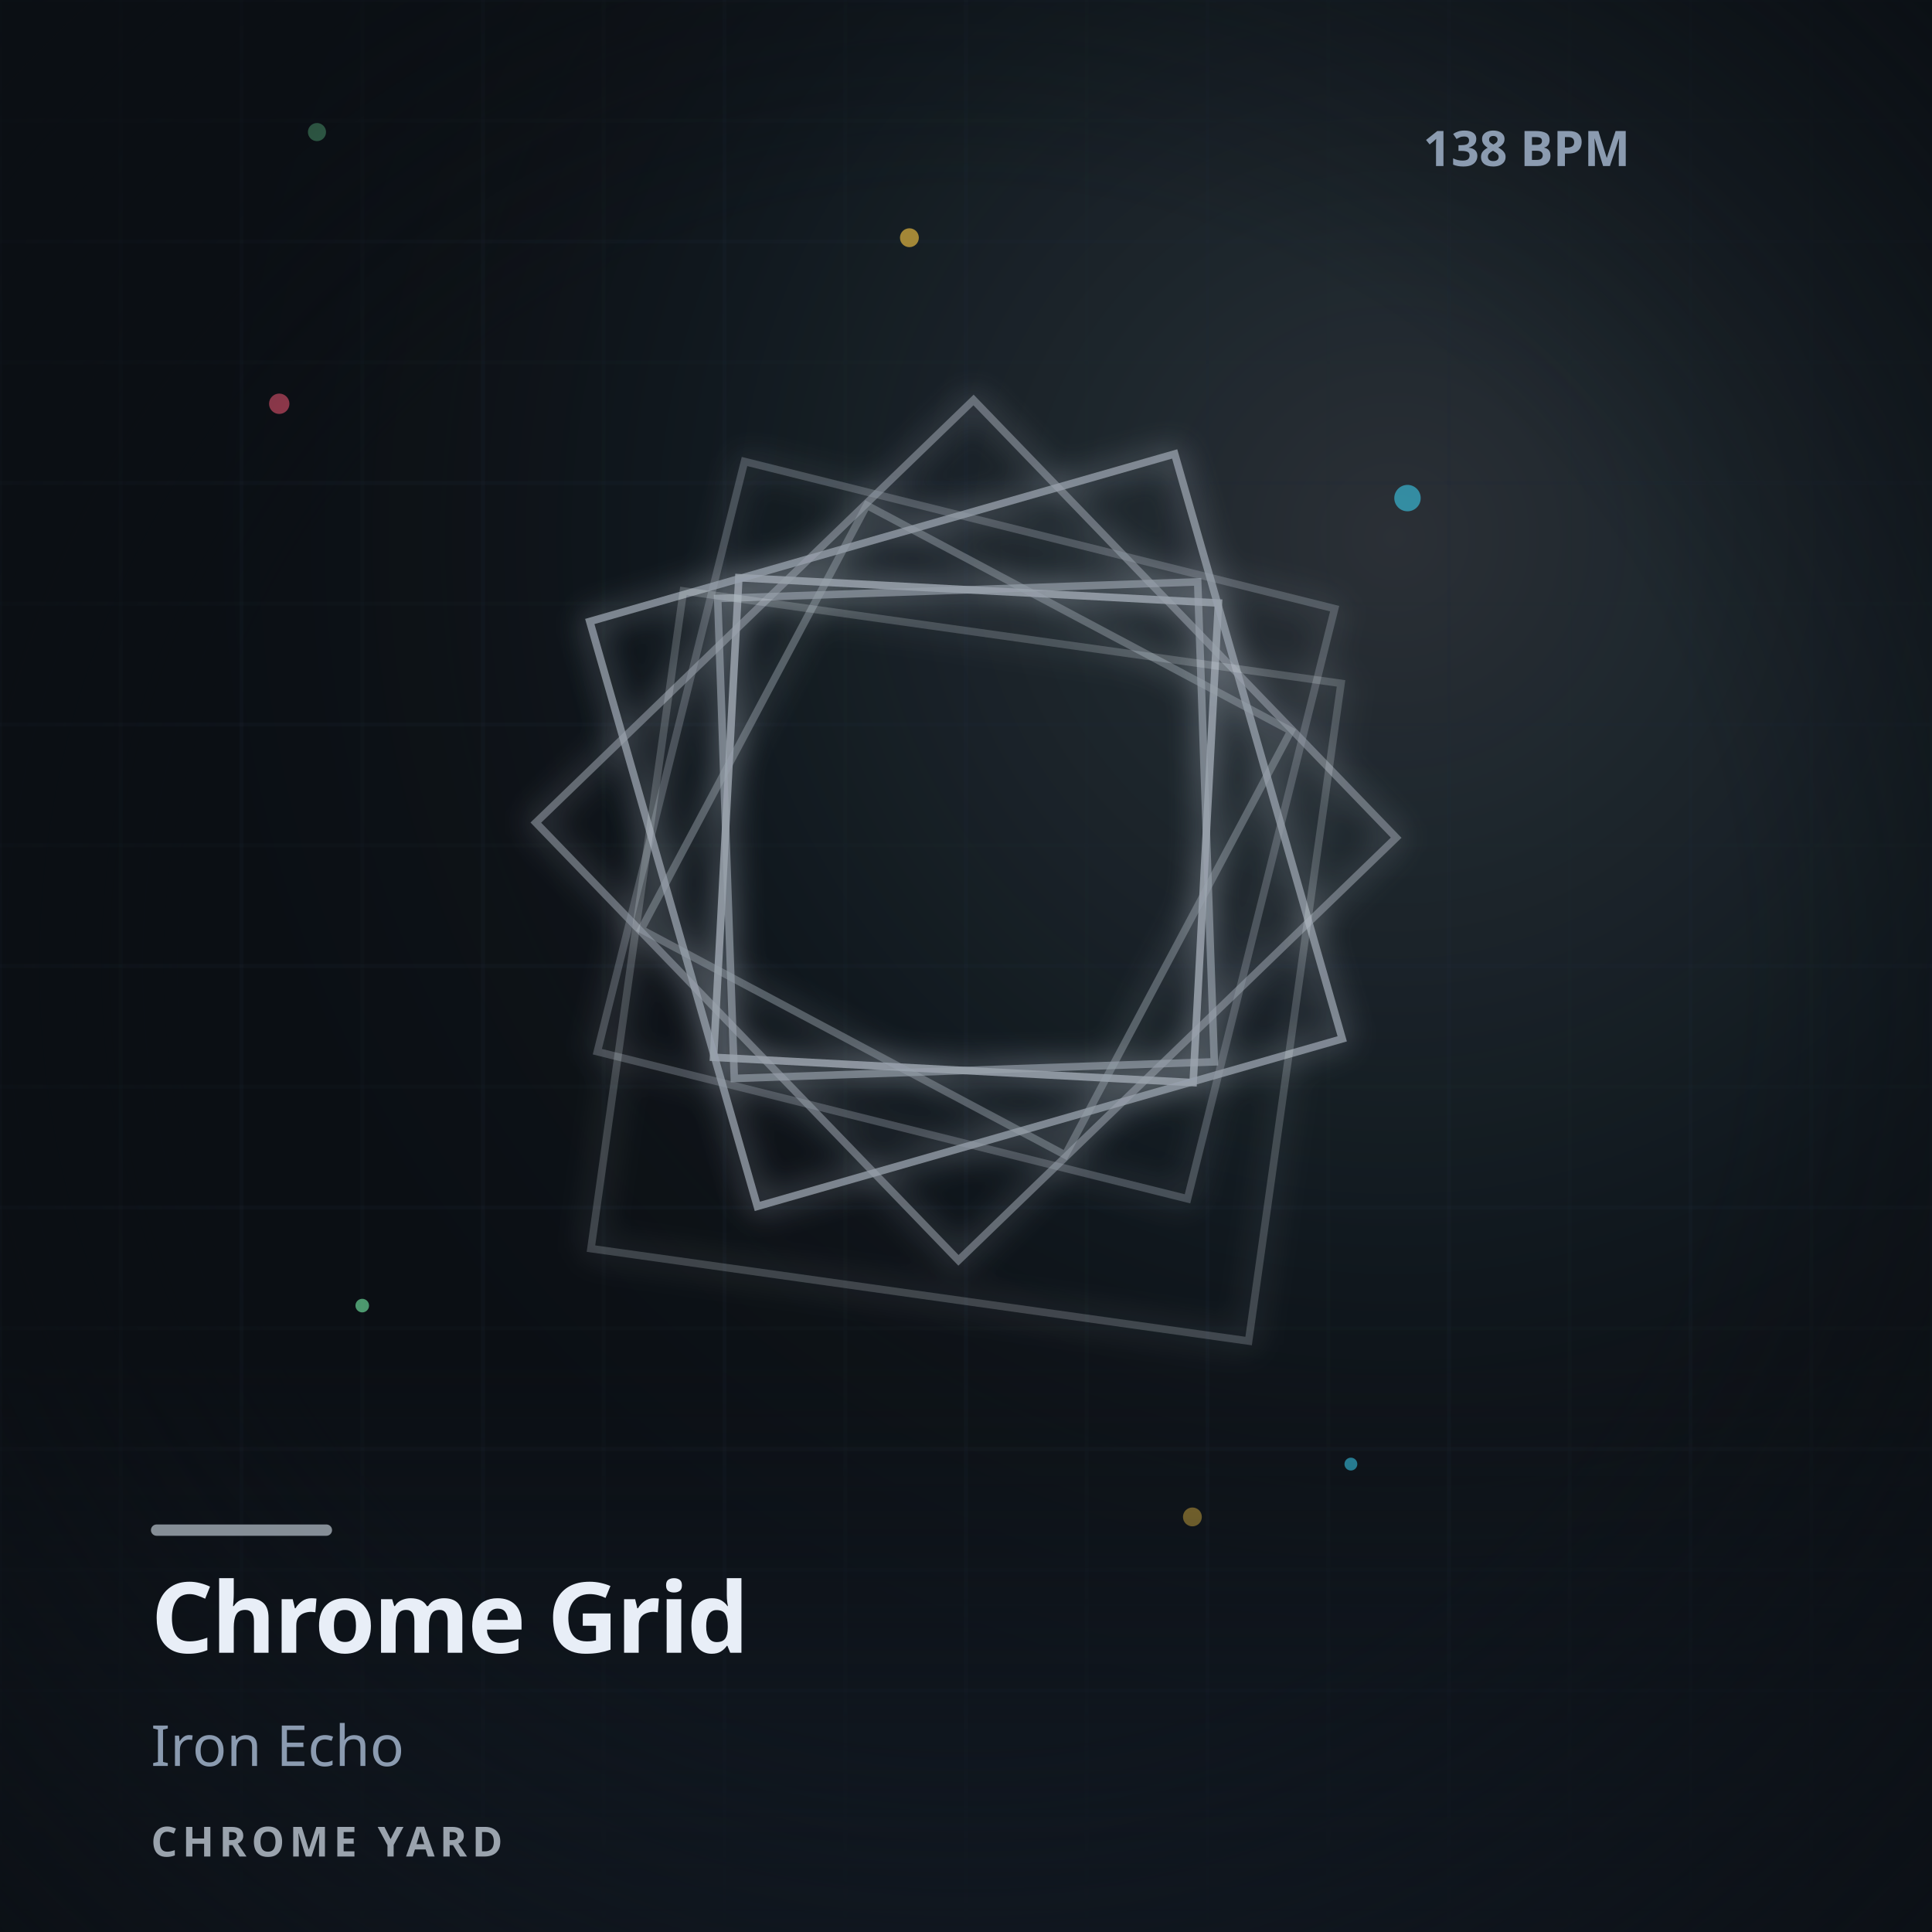
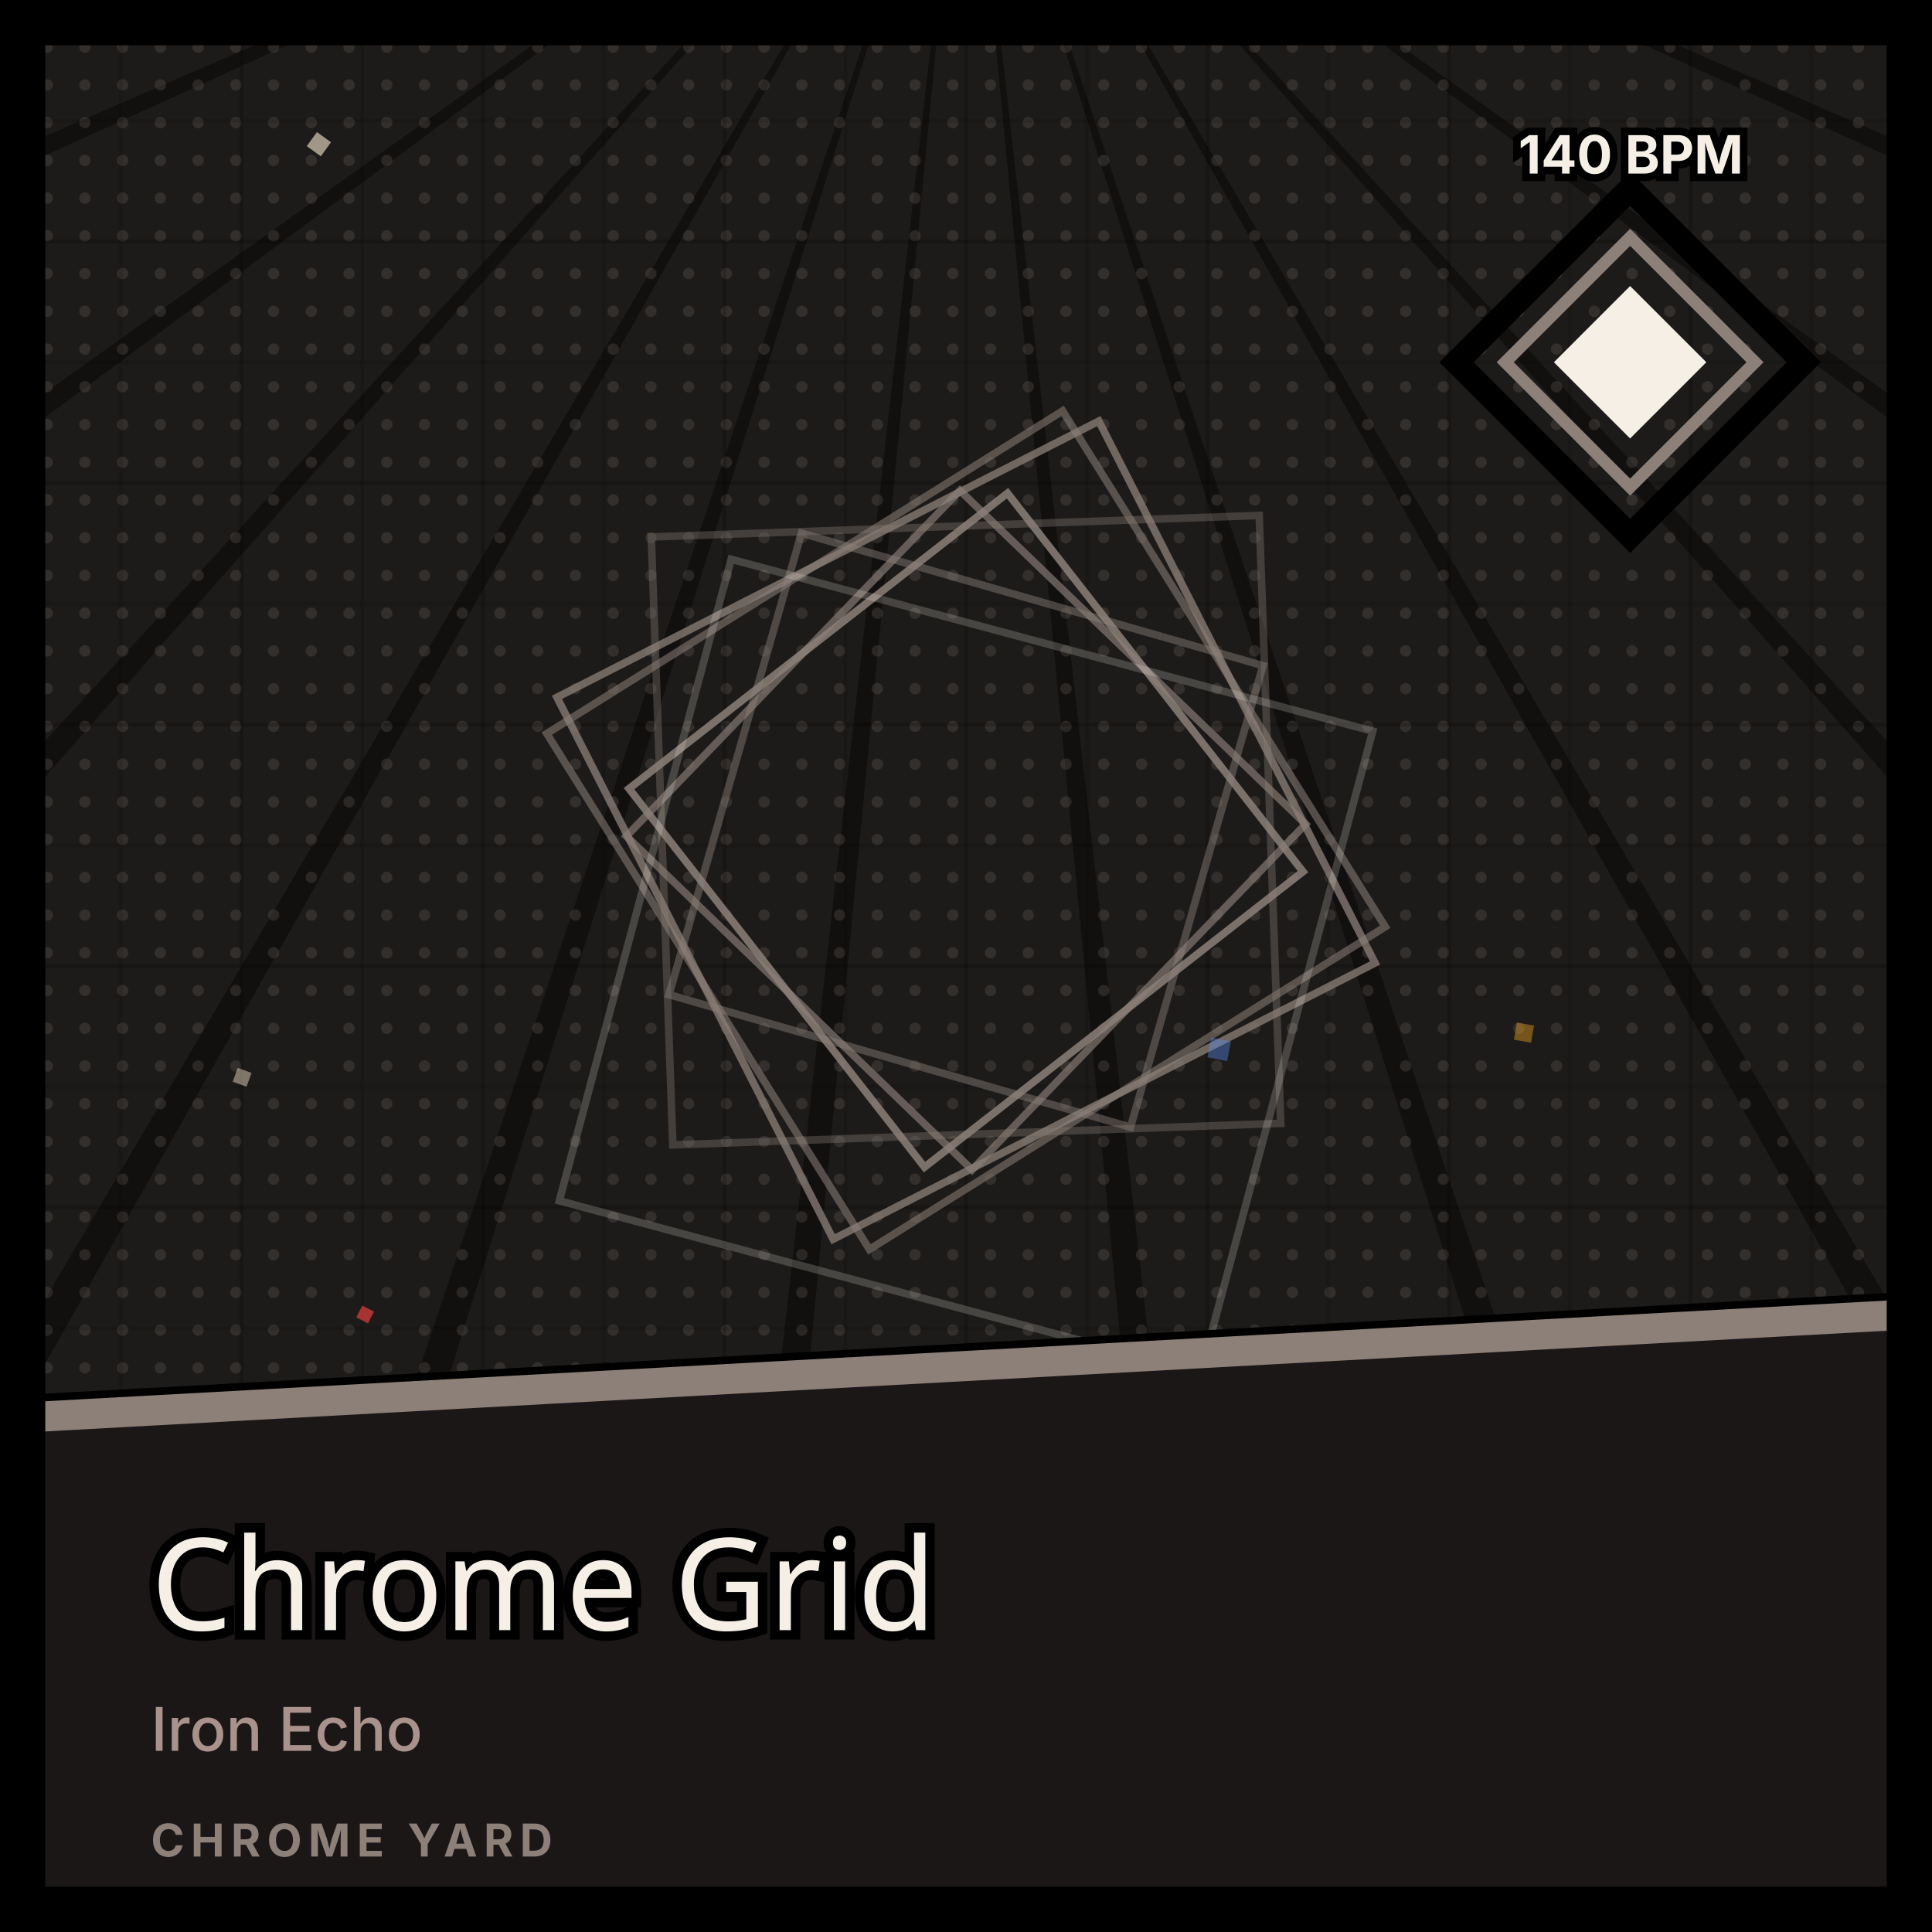
<svg xmlns="http://www.w3.org/2000/svg" width="512" height="512" viewBox="0 0 512 512">
  <defs>
-     <radialGradient id="bgGlow" cx="72%" cy="28%" r="65%">
-       <stop offset="0%" stop-color="#9AA3AD" stop-opacity="0.22" />
-       <stop offset="55%" stop-color="#79b6c9" stop-opacity="0.06" />
-       <stop offset="100%" stop-color="#0B0F14" stop-opacity="0" />
-     </radialGradient>
-     <radialGradient id="vignette" cx="50%" cy="50%" r="72%">
-       <stop offset="55%" stop-color="#0B0F14" stop-opacity="0" />
-       <stop offset="100%" stop-color="#0B0F14" stop-opacity="0.92" />
-     </radialGradient>
-     <linearGradient id="titleFade" x1="0" y1="0" x2="0" y2="1">
-       <stop offset="0%" stop-color="#121A24" stop-opacity="0" />
-       <stop offset="100%" stop-color="#121A24" stop-opacity="0.94" />
-     </linearGradient>
-     <filter id="softGlow" x="-40%" y="-40%" width="180%" height="180%">
-       <feGaussianBlur stdDeviation="4" result="b" />
-       <feMerge>
-         <feMergeNode in="b" />
-         <feMergeNode in="SourceGraphic" />
-       </feMerge>
-     </filter>
+     <pattern id="halftone" width="10" height="10" patternUnits="userSpaceOnUse">
+       <circle cx="2.5" cy="2.5" r="1.5" fill="#8C8079" opacity="0.20" />
+     </pattern>
  </defs>
-   <rect width="512" height="512" fill="#0B0F14" />
-   <rect width="512" height="512" fill="url(#bgGlow)" />
+   <rect width="512" height="512" fill="#12100F" />
+   <rect width="512" height="512" fill="url(#halftone)" />
+   <g>
+     <polygon points="256.0,-70.0 1016.0,-63.4 1000.7,81.5" fill="#8C8079" opacity="0.09" />
+     <polygon points="256.0,-70.0 998.0,94.5 953.0,233.0" fill="#8C8079" opacity="0.09" />
+     <polygon points="256.0,-70.0 947.6,245.2 874.7,371.3" fill="#8C8079" opacity="0.09" />
+     <polygon points="256.0,-70.0 866.9,382.1 769.4,490.3" fill="#8C8079" opacity="0.09" />
+     <polygon points="256.0,-70.0 759.6,499.2 641.7,584.8" fill="#8C8079" opacity="0.09" />
+     <polygon points="256.0,-70.0 630.2,591.5 497.2,650.7" fill="#8C8079" opacity="0.09" />
+     <polygon points="256.0,-70.0 484.5,654.8 342.0,685.1" fill="#8C8079" opacity="0.09" />
+     <polygon points="256.0,-70.0 328.8,686.5 183.2,686.5" fill="#8C8079" opacity="0.09" />
+     <polygon points="256.0,-70.0 170.0,685.1 27.5,654.8" fill="#8C8079" opacity="0.09" />
+     <polygon points="256.0,-70.0 14.8,650.7 -118.2,591.5" fill="#8C8079" opacity="0.09" />
+     <polygon points="256.0,-70.0 -129.7,584.8 -247.6,499.2" fill="#8C8079" opacity="0.09" />
+     <polygon points="256.0,-70.0 -257.4,490.3 -354.9,382.1" fill="#8C8079" opacity="0.09" />
+     <polygon points="256.0,-70.0 -362.7,371.3 -435.6,245.2" fill="#8C8079" opacity="0.09" />
+     <polygon points="256.0,-70.0 -441.0,233.0 -486.0,94.5" fill="#8C8079" opacity="0.09" />
+     <polygon points="256.0,-70.0 -488.7,81.5 -504.0,-63.4" fill="#8C8079" opacity="0.09" />
+   </g>
  <g opacity="0.9">
-     <line x1="0" y1="0" x2="0" y2="512" stroke="#1E2A3A" stroke-opacity="0.20" stroke-width="1" />
-     <line x1="32" y1="0" x2="32" y2="512" stroke="#1E2A3A" stroke-opacity="0.12" stroke-width="1" />
-     <line x1="64" y1="0" x2="64" y2="512" stroke="#1E2A3A" stroke-opacity="0.20" stroke-width="1" />
-     <line x1="96" y1="0" x2="96" y2="512" stroke="#1E2A3A" stroke-opacity="0.12" stroke-width="1" />
-     <line x1="128" y1="0" x2="128" y2="512" stroke="#1E2A3A" stroke-opacity="0.20" stroke-width="1" />
-     <line x1="160" y1="0" x2="160" y2="512" stroke="#1E2A3A" stroke-opacity="0.12" stroke-width="1" />
-     <line x1="192" y1="0" x2="192" y2="512" stroke="#1E2A3A" stroke-opacity="0.20" stroke-width="1" />
-     <line x1="224" y1="0" x2="224" y2="512" stroke="#1E2A3A" stroke-opacity="0.12" stroke-width="1" />
-     <line x1="256" y1="0" x2="256" y2="512" stroke="#1E2A3A" stroke-opacity="0.20" stroke-width="1" />
-     <line x1="288" y1="0" x2="288" y2="512" stroke="#1E2A3A" stroke-opacity="0.12" stroke-width="1" />
-     <line x1="320" y1="0" x2="320" y2="512" stroke="#1E2A3A" stroke-opacity="0.20" stroke-width="1" />
-     <line x1="352" y1="0" x2="352" y2="512" stroke="#1E2A3A" stroke-opacity="0.12" stroke-width="1" />
-     <line x1="384" y1="0" x2="384" y2="512" stroke="#1E2A3A" stroke-opacity="0.20" stroke-width="1" />
-     <line x1="416" y1="0" x2="416" y2="512" stroke="#1E2A3A" stroke-opacity="0.12" stroke-width="1" />
-     <line x1="448" y1="0" x2="448" y2="512" stroke="#1E2A3A" stroke-opacity="0.20" stroke-width="1" />
-     <line x1="480" y1="0" x2="480" y2="512" stroke="#1E2A3A" stroke-opacity="0.12" stroke-width="1" />
-     <line x1="512" y1="0" x2="512" y2="512" stroke="#1E2A3A" stroke-opacity="0.20" stroke-width="1" />
-     <line x1="0" y1="0" x2="512" y2="0" stroke="#1E2A3A" stroke-opacity="0.20" stroke-width="1" />
-     <line x1="0" y1="32" x2="512" y2="32" stroke="#1E2A3A" stroke-opacity="0.12" stroke-width="1" />
-     <line x1="0" y1="64" x2="512" y2="64" stroke="#1E2A3A" stroke-opacity="0.20" stroke-width="1" />
-     <line x1="0" y1="96" x2="512" y2="96" stroke="#1E2A3A" stroke-opacity="0.12" stroke-width="1" />
-     <line x1="0" y1="128" x2="512" y2="128" stroke="#1E2A3A" stroke-opacity="0.20" stroke-width="1" />
-     <line x1="0" y1="160" x2="512" y2="160" stroke="#1E2A3A" stroke-opacity="0.12" stroke-width="1" />
-     <line x1="0" y1="192" x2="512" y2="192" stroke="#1E2A3A" stroke-opacity="0.20" stroke-width="1" />
-     <line x1="0" y1="224" x2="512" y2="224" stroke="#1E2A3A" stroke-opacity="0.12" stroke-width="1" />
-     <line x1="0" y1="256" x2="512" y2="256" stroke="#1E2A3A" stroke-opacity="0.20" stroke-width="1" />
-     <line x1="0" y1="288" x2="512" y2="288" stroke="#1E2A3A" stroke-opacity="0.12" stroke-width="1" />
-     <line x1="0" y1="320" x2="512" y2="320" stroke="#1E2A3A" stroke-opacity="0.20" stroke-width="1" />
-     <line x1="0" y1="352" x2="512" y2="352" stroke="#1E2A3A" stroke-opacity="0.12" stroke-width="1" />
-     <line x1="0" y1="384" x2="512" y2="384" stroke="#1E2A3A" stroke-opacity="0.20" stroke-width="1" />
-     <line x1="0" y1="416" x2="512" y2="416" stroke="#1E2A3A" stroke-opacity="0.12" stroke-width="1" />
-     <line x1="0" y1="448" x2="512" y2="448" stroke="#1E2A3A" stroke-opacity="0.20" stroke-width="1" />
-     <line x1="0" y1="480" x2="512" y2="480" stroke="#1E2A3A" stroke-opacity="0.12" stroke-width="1" />
-     <line x1="0" y1="512" x2="512" y2="512" stroke="#1E2A3A" stroke-opacity="0.20" stroke-width="1" />
-   </g>
-   <g filter="url(#softGlow)">
-     <polygon points="322.9,159.8 316.2,286.9 189.1,280.2 195.8,153.1" fill="none" stroke="#9AA3AD" stroke-width="2" opacity="0.85" />
-     <polygon points="355.7,275.3 200.7,319.7 156.3,164.7 311.3,120.3" fill="none" stroke="#9AA3AD" stroke-width="2" opacity="0.75" />
-     <polygon points="321.8,281.4 194.6,285.8 190.2,158.6 317.4,154.2" fill="none" stroke="#9AA3AD" stroke-width="2" opacity="0.65" />
-     <polygon points="254.0,334.0 142.0,218.0 258.0,106.0 370.0,222.0" fill="none" stroke="#9AA3AD" stroke-width="2" opacity="0.55" />
-     <polygon points="169.9,246.3 229.7,133.9 342.1,193.7 282.3,306.1" fill="none" stroke="#9AA3AD" stroke-width="2" opacity="0.45" />
-     <polygon points="197.3,122.3 353.7,161.3 314.7,317.7 158.3,278.7" fill="none" stroke="#9AA3AD" stroke-width="2" opacity="0.35" />
-     <rect x="168" y="168" width="176" height="176" fill="none" stroke="#E8EEF7" stroke-width="2" opacity="0.2" transform="rotate(8 256 256)" />
+     <line x1="0" y1="0" x2="0" y2="512" stroke="#000000" stroke-opacity="0.20" stroke-width="1" />
+     <line x1="32" y1="0" x2="32" y2="512" stroke="#000000" stroke-opacity="0.12" stroke-width="1" />
+     <line x1="64" y1="0" x2="64" y2="512" stroke="#000000" stroke-opacity="0.20" stroke-width="1" />
+     <line x1="96" y1="0" x2="96" y2="512" stroke="#000000" stroke-opacity="0.12" stroke-width="1" />
+     <line x1="128" y1="0" x2="128" y2="512" stroke="#000000" stroke-opacity="0.20" stroke-width="1" />
+     <line x1="160" y1="0" x2="160" y2="512" stroke="#000000" stroke-opacity="0.12" stroke-width="1" />
+     <line x1="192" y1="0" x2="192" y2="512" stroke="#000000" stroke-opacity="0.20" stroke-width="1" />
+     <line x1="224" y1="0" x2="224" y2="512" stroke="#000000" stroke-opacity="0.12" stroke-width="1" />
+     <line x1="256" y1="0" x2="256" y2="512" stroke="#000000" stroke-opacity="0.20" stroke-width="1" />
+     <line x1="288" y1="0" x2="288" y2="512" stroke="#000000" stroke-opacity="0.12" stroke-width="1" />
+     <line x1="320" y1="0" x2="320" y2="512" stroke="#000000" stroke-opacity="0.20" stroke-width="1" />
+     <line x1="352" y1="0" x2="352" y2="512" stroke="#000000" stroke-opacity="0.12" stroke-width="1" />
+     <line x1="384" y1="0" x2="384" y2="512" stroke="#000000" stroke-opacity="0.20" stroke-width="1" />
+     <line x1="416" y1="0" x2="416" y2="512" stroke="#000000" stroke-opacity="0.12" stroke-width="1" />
+     <line x1="448" y1="0" x2="448" y2="512" stroke="#000000" stroke-opacity="0.20" stroke-width="1" />
+     <line x1="480" y1="0" x2="480" y2="512" stroke="#000000" stroke-opacity="0.12" stroke-width="1" />
+     <line x1="512" y1="0" x2="512" y2="512" stroke="#000000" stroke-opacity="0.20" stroke-width="1" />
+     <line x1="0" y1="0" x2="512" y2="0" stroke="#000000" stroke-opacity="0.20" stroke-width="1" />
+     <line x1="0" y1="32" x2="512" y2="32" stroke="#000000" stroke-opacity="0.12" stroke-width="1" />
+     <line x1="0" y1="64" x2="512" y2="64" stroke="#000000" stroke-opacity="0.20" stroke-width="1" />
+     <line x1="0" y1="96" x2="512" y2="96" stroke="#000000" stroke-opacity="0.12" stroke-width="1" />
+     <line x1="0" y1="128" x2="512" y2="128" stroke="#000000" stroke-opacity="0.20" stroke-width="1" />
+     <line x1="0" y1="160" x2="512" y2="160" stroke="#000000" stroke-opacity="0.12" stroke-width="1" />
+     <line x1="0" y1="192" x2="512" y2="192" stroke="#000000" stroke-opacity="0.20" stroke-width="1" />
+     <line x1="0" y1="224" x2="512" y2="224" stroke="#000000" stroke-opacity="0.12" stroke-width="1" />
+     <line x1="0" y1="256" x2="512" y2="256" stroke="#000000" stroke-opacity="0.20" stroke-width="1" />
+     <line x1="0" y1="288" x2="512" y2="288" stroke="#000000" stroke-opacity="0.12" stroke-width="1" />
+     <line x1="0" y1="320" x2="512" y2="320" stroke="#000000" stroke-opacity="0.20" stroke-width="1" />
+     <line x1="0" y1="352" x2="512" y2="352" stroke="#000000" stroke-opacity="0.12" stroke-width="1" />
+     <line x1="0" y1="384" x2="512" y2="384" stroke="#000000" stroke-opacity="0.20" stroke-width="1" />
+     <line x1="0" y1="416" x2="512" y2="416" stroke="#000000" stroke-opacity="0.12" stroke-width="1" />
+     <line x1="0" y1="448" x2="512" y2="448" stroke="#000000" stroke-opacity="0.20" stroke-width="1" />
+     <line x1="0" y1="480" x2="512" y2="480" stroke="#000000" stroke-opacity="0.12" stroke-width="1" />
+     <line x1="0" y1="512" x2="512" y2="512" stroke="#000000" stroke-opacity="0.20" stroke-width="1" />
  </g>
  <g>
-     <circle cx="373.0" cy="132.0" r="3.5" fill="#3DDCFF" opacity="0.54" />
-     <circle cx="84.0" cy="35.0" r="2.4" fill="#7CFFB2" opacity="0.49" />
-     <circle cx="316.0" cy="402.0" r="2.5" fill="#F5C542" opacity="0.55" />
-     <circle cx="74.0" cy="107.0" r="2.7" fill="#FF5C7A" opacity="0.62" />
-     <circle cx="358.0" cy="388.0" r="1.7" fill="#3DDCFF" opacity="0.62" />
-     <circle cx="96.0" cy="346.0" r="1.8" fill="#7CFFB2" opacity="0.57" />
-     <circle cx="241.0" cy="63.0" r="2.5" fill="#F5C542" opacity="0.63" />
+     <polygon points="267.0,130.7 345.3,231.0 245.0,309.3 166.7,209.0" fill="none" stroke="#8C8079" stroke-width="2" opacity="0.85" />
+     <polygon points="364.4,255.2 220.8,328.4 147.6,184.8 291.2,111.6" fill="none" stroke="#8C8079" stroke-width="2" opacity="0.75" />
+     <polygon points="257.6,310.0 166.0,221.6 254.4,130.0 346.0,218.4" fill="none" stroke="#8C8079" stroke-width="2" opacity="0.65" />
+     <polygon points="230.4,331.1 144.9,194.4 281.6,108.9 367.1,245.6" fill="none" stroke="#8C8079" stroke-width="2" opacity="0.55" />
+     <polygon points="177.3,263.6 212.4,141.3 334.7,176.4 299.6,298.7" fill="none" stroke="#8C8079" stroke-width="2" opacity="0.45" />
+     <polygon points="172.6,142.3 333.7,136.6 339.4,297.7 178.3,303.4" fill="none" stroke="#8C8079" stroke-width="2" opacity="0.35" />
+     <rect x="168" y="168" width="176" height="176" fill="none" stroke="#F5EFE6" stroke-width="2" opacity="0.2" transform="rotate(15 256 256)" />
  </g>
-   <rect x="0" y="360" width="512" height="152" fill="url(#titleFade)" />
-   <rect width="512" height="512" fill="url(#vignette)" />
-   <text x="40" y="438" fill="#E8EEF7" font-family="Sora, IBM Plex Sans, system-ui, sans-serif" font-size="26" font-weight="700" letter-spacing="-0.02em">Chrome Grid</text>
-   <text x="40" y="468" fill="#8B9BB0" font-family="IBM Plex Sans, system-ui, sans-serif" font-size="15" font-weight="500">Iron Echo</text>
-   <text x="40" y="492" fill="#9AA3AD" font-family="IBM Plex Sans, system-ui, sans-serif" font-size="11" font-weight="600" letter-spacing="0.12em">CHROME YARD</text>
-   <text x="432" y="44" text-anchor="end" fill="#8B9BB0" font-family="IBM Plex Sans, system-ui, sans-serif" font-size="13" font-weight="600">138 BPM</text>
-   <rect x="40" y="404" width="48" height="3" fill="#9AA3AD" opacity="0.85" rx="1.5" />
+   <g>
+     <rect x="104.0" y="373.0" width="3.7" height="3.7" fill="#E23D3D" opacity="0.67" transform="rotate(5 104.0 373.0)" />
+     <rect x="84.0" y="35.0" width="4.6" height="4.6" fill="#F2E4C9" opacity="0.62" transform="rotate(36 84.0 35.0)" />
+     <rect x="402.0" y="271.0" width="4.6" height="4.6" fill="#FFB020" opacity="0.39" transform="rotate(10 402.0 271.0)" />
+     <rect x="321.0" y="275.0" width="5.3" height="5.3" fill="#5B8DEF" opacity="0.40" transform="rotate(11 321.0 275.0)" />
+     <rect x="96.0" y="346.0" width="3.5" height="3.5" fill="#E23D3D" opacity="0.71" transform="rotate(27 96.0 346.0)" />
+     <rect x="63.0" y="283.0" width="3.9" height="3.9" fill="#F2E4C9" opacity="0.46" transform="rotate(20 63.0 283.0)" />
+   </g>
+   <g>
+     <polygon points="432.0,50.0 478.0,96.0 432.0,142.0 386.0,96.0" fill="none" stroke="#000000" stroke-width="6.4" />
+     <polygon points="432.0,62.9 465.1,96.0 432.0,129.1 398.9,96.0" fill="none" stroke="#8C8079" stroke-width="3.2" />
+     <polygon points="432.0,75.8 452.2,96.0 432.0,116.2 411.8,96.0" fill="#F5EFE6" />
+   </g>
+   <polygon points="0,372 512,344 512,512 0,512" fill="#1C1717" stroke="#000000" stroke-width="4" />
+   <polygon points="0,372 512,344 512,352 0,380" fill="#8C8079" />
+   <text x="40" y="432" fill="#F5EFE6" font-family="Anton, Impact, Haettenschweiler, 'Arial Narrow', sans-serif" font-size="34" letter-spacing="0.01em" paint-order="stroke" stroke="#000000" stroke-width="5">Chrome Grid</text>
+   <text x="40" y="464" fill="#A8928B" font-family="IBM Plex Sans, system-ui, -apple-system, sans-serif" font-size="16" font-weight="500">Iron Echo</text>
+   <text x="40" y="492" fill="#8C8079" font-family="IBM Plex Sans, system-ui, -apple-system, sans-serif" font-size="12" font-weight="700" letter-spacing="0.14em">CHROME YARD</text>
+   <text x="462" y="46" text-anchor="end" fill="#F5EFE6" font-family="IBM Plex Sans, system-ui, -apple-system, sans-serif" font-size="14" font-weight="700" paint-order="stroke" stroke="#000000" stroke-width="4">140 BPM</text>
+   <rect x="6" y="6" width="500" height="500" fill="none" stroke="#000000" stroke-width="12" />
</svg>
